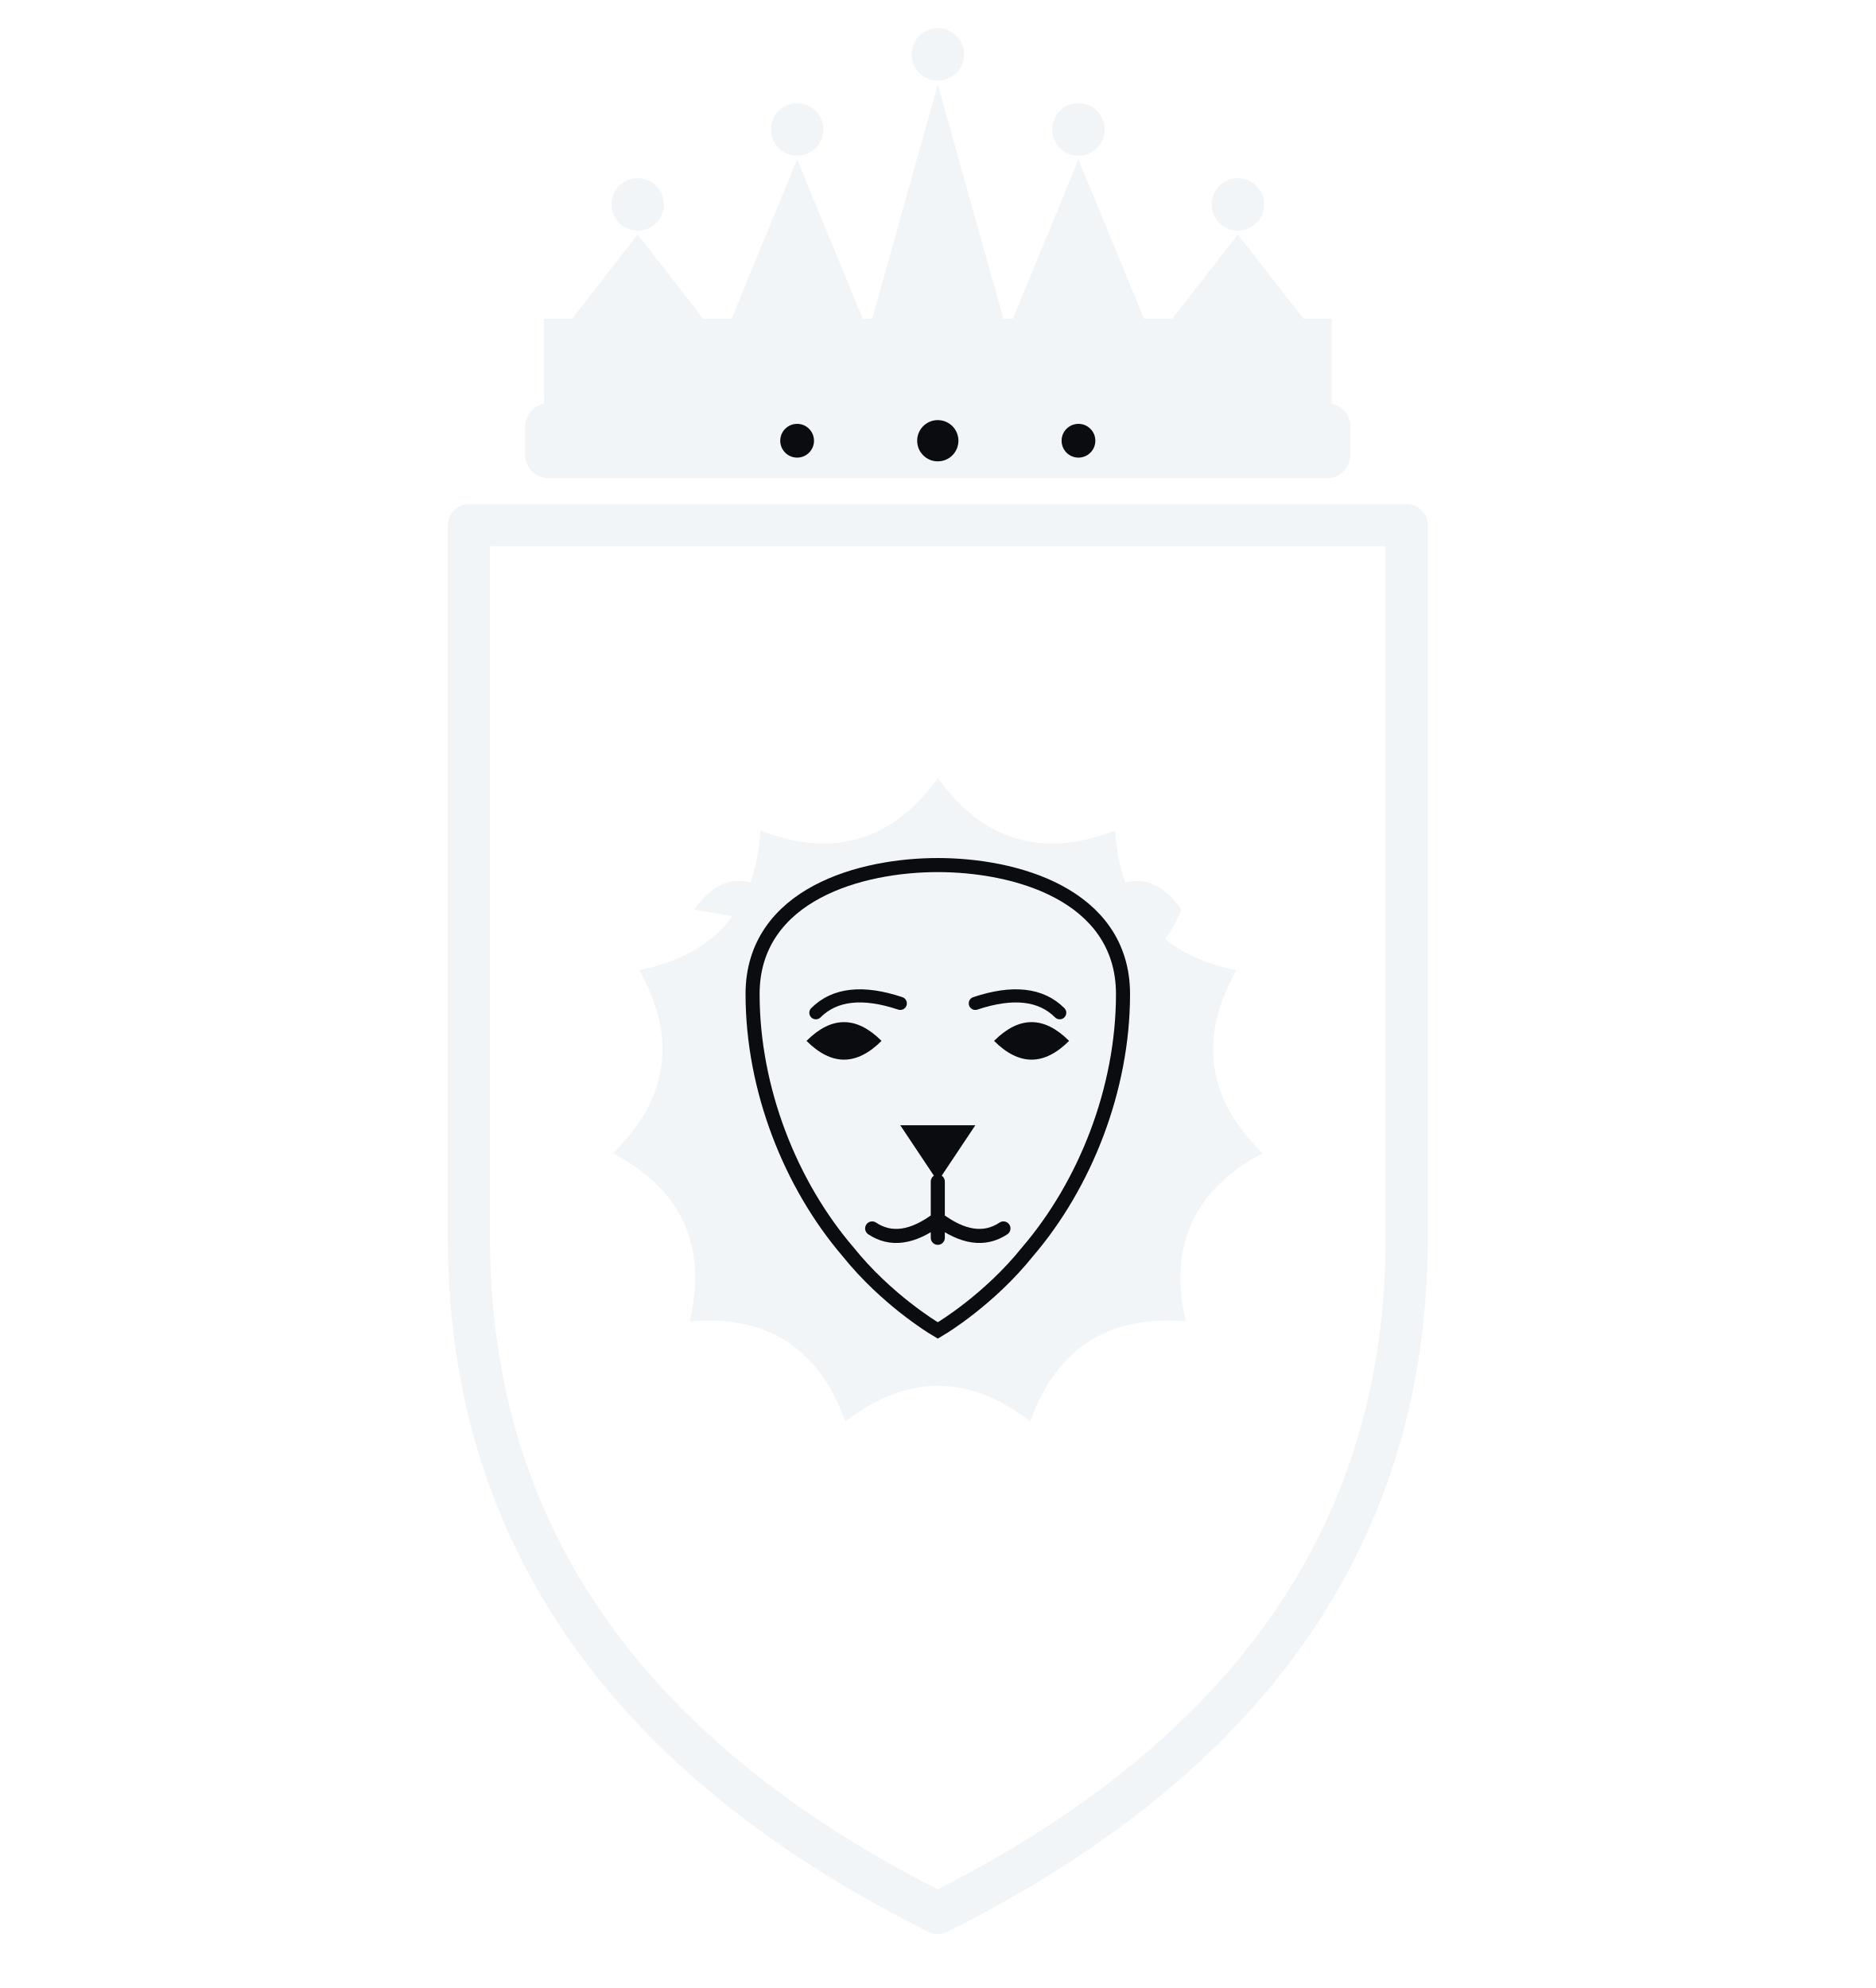
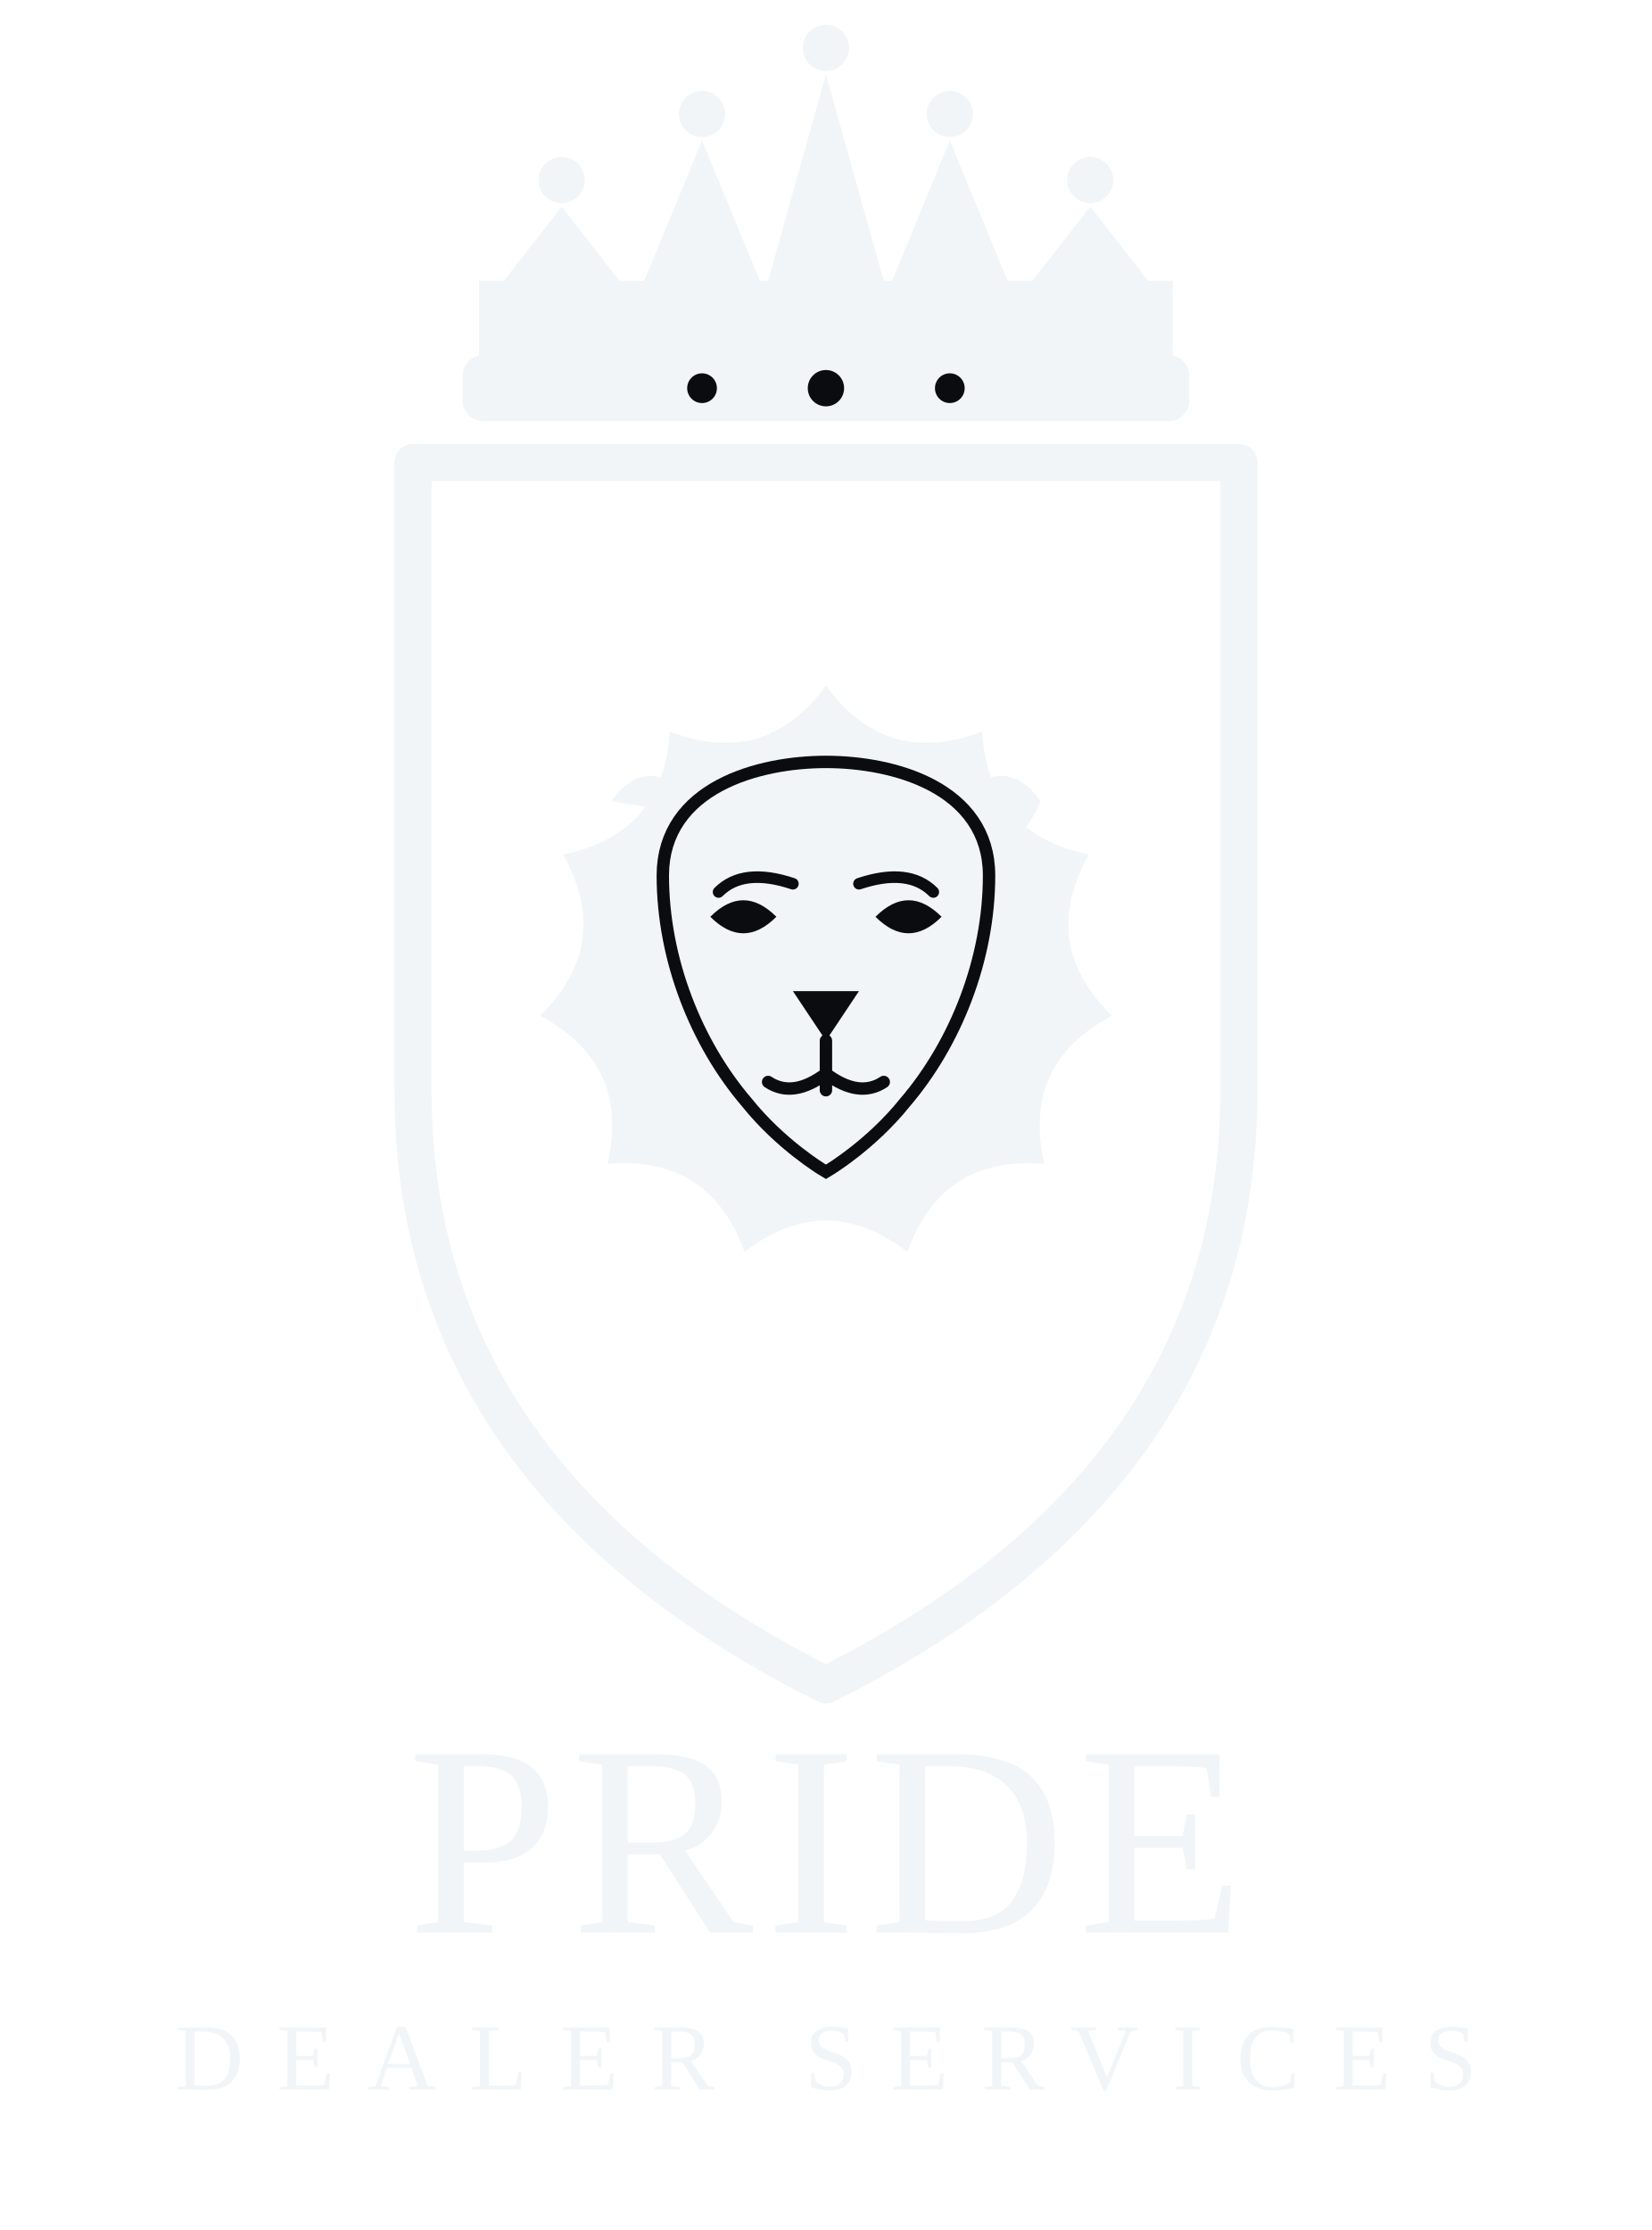
- <svg xmlns="http://www.w3.org/2000/svg" viewBox="0 0 200 212" role="img" aria-label="Pride Dealer Services crest">
+ <svg xmlns="http://www.w3.org/2000/svg" viewBox="0 0 200 270" role="img" aria-label="Pride Dealer Services crest">
  <g fill="#F2F5F8">
    <path d="M58,44 L58,34 L61.00,34 L68,25 L75.00,34 L78.00,34 L85,17 L92.00,34 L93.00,34 L100,9 L107.00,34 L108.00,34 L115,17 L122.00,34 L125.00,34 L132,25 L139.00,34 L142,34 L142,44 Z" />
    <rect x="56" y="43" width="88" height="8" rx="2.5" />
    <circle cx="68" cy="21.8" r="2.8" />
    <circle cx="85" cy="13.8" r="2.8" />
    <circle cx="100" cy="5.8" r="2.8" />
    <circle cx="115" cy="13.8" r="2.8" />
    <circle cx="132" cy="21.8" r="2.8" />
  </g>
  <circle cx="85" cy="47" r="1.8" fill="#0A0C10" />
  <circle cx="100" cy="47" r="2.2" fill="#0A0C10" />
  <circle cx="115" cy="47" r="1.8" fill="#0A0C10" />
  <path d="M50,56 H150 V132 C150,168 128,190 100,204 C72,190 50,168 50,132 Z" fill="none" stroke="#F2F5F8" stroke-width="4.5" stroke-linejoin="round" />
  <path fill="#F2F5F8" d="M100.00,83.00 Q107.33,93.05 118.92,88.56 Q119.65,100.97 131.84,103.46 Q125.74,114.30 134.64,122.98 Q123.65,128.80 126.45,140.92 Q114.06,139.87 109.86,151.58 Q100.00,144.00 90.14,151.58 Q85.94,139.87 73.55,140.92 Q76.35,128.80 65.36,122.98 Q74.26,114.30 68.16,103.46 Q80.35,100.97 81.08,88.56 Q92.67,93.05 100.00,83.00 Z" />
  <path d="M86,99 q-7,-9 -12,-2 q-3,7 --9,7 z" fill="#F2F5F8" />
  <path d="M114,99 q7,-9 12,-2 q-3,7 -9,7 z" fill="#F2F5F8" />
  <path d="M81,106     C81,96 92,93 100,93     C108,93 119,96 119,106     C119,116 115,126 109,133     C105,138 100,141 100,141     C100,141 95,138 91,133     C85,126 81,116 81,106 Z" fill="none" stroke="#0A0C10" stroke-width="3" />
  <path d="M81,106     C81,96 92,93 100,93     C108,93 119,96 119,106     C119,116 115,126 109,133     C105,138 100,141 100,141     C100,141 95,138 91,133     C85,126 81,116 81,106 Z" fill="#F2F5F8" />
  <path d="M86,111 q4,-4 8,0 q-4,4 -8,0 z" fill="#0A0C10" />
  <path d="M106,111 q4,-4 8,0 q-4,4 -8,0 z" fill="#0A0C10" />
  <path d="M96,107 q-6,-2 -9,1" stroke="#0A0C10" stroke-width="1.4" fill="none" stroke-linecap="round" />
  <path d="M104,107 q6,-2 9,1" stroke="#0A0C10" stroke-width="1.4" fill="none" stroke-linecap="round" />
  <path d="M96,120 L104,120 L100,126 Z" fill="#0A0C10" />
  <path d="M100,126 L100,132 M100,130 q-4,3 -7,1 M100,130 q4,3 7,1" stroke="#0A0C10" stroke-width="1.5" fill="none" stroke-linecap="round" />
+   <g fill="#F2F5F8" text-anchor="middle" font-family="Georgia,'Times New Roman',serif">
+     <text x="100" y="234" font-size="33" letter-spacing="1.5">PRIDE</text>
+     <text x="100" y="253" font-size="11.5" letter-spacing="4">DEALER SERVICES</text>
+   </g>
</svg>
